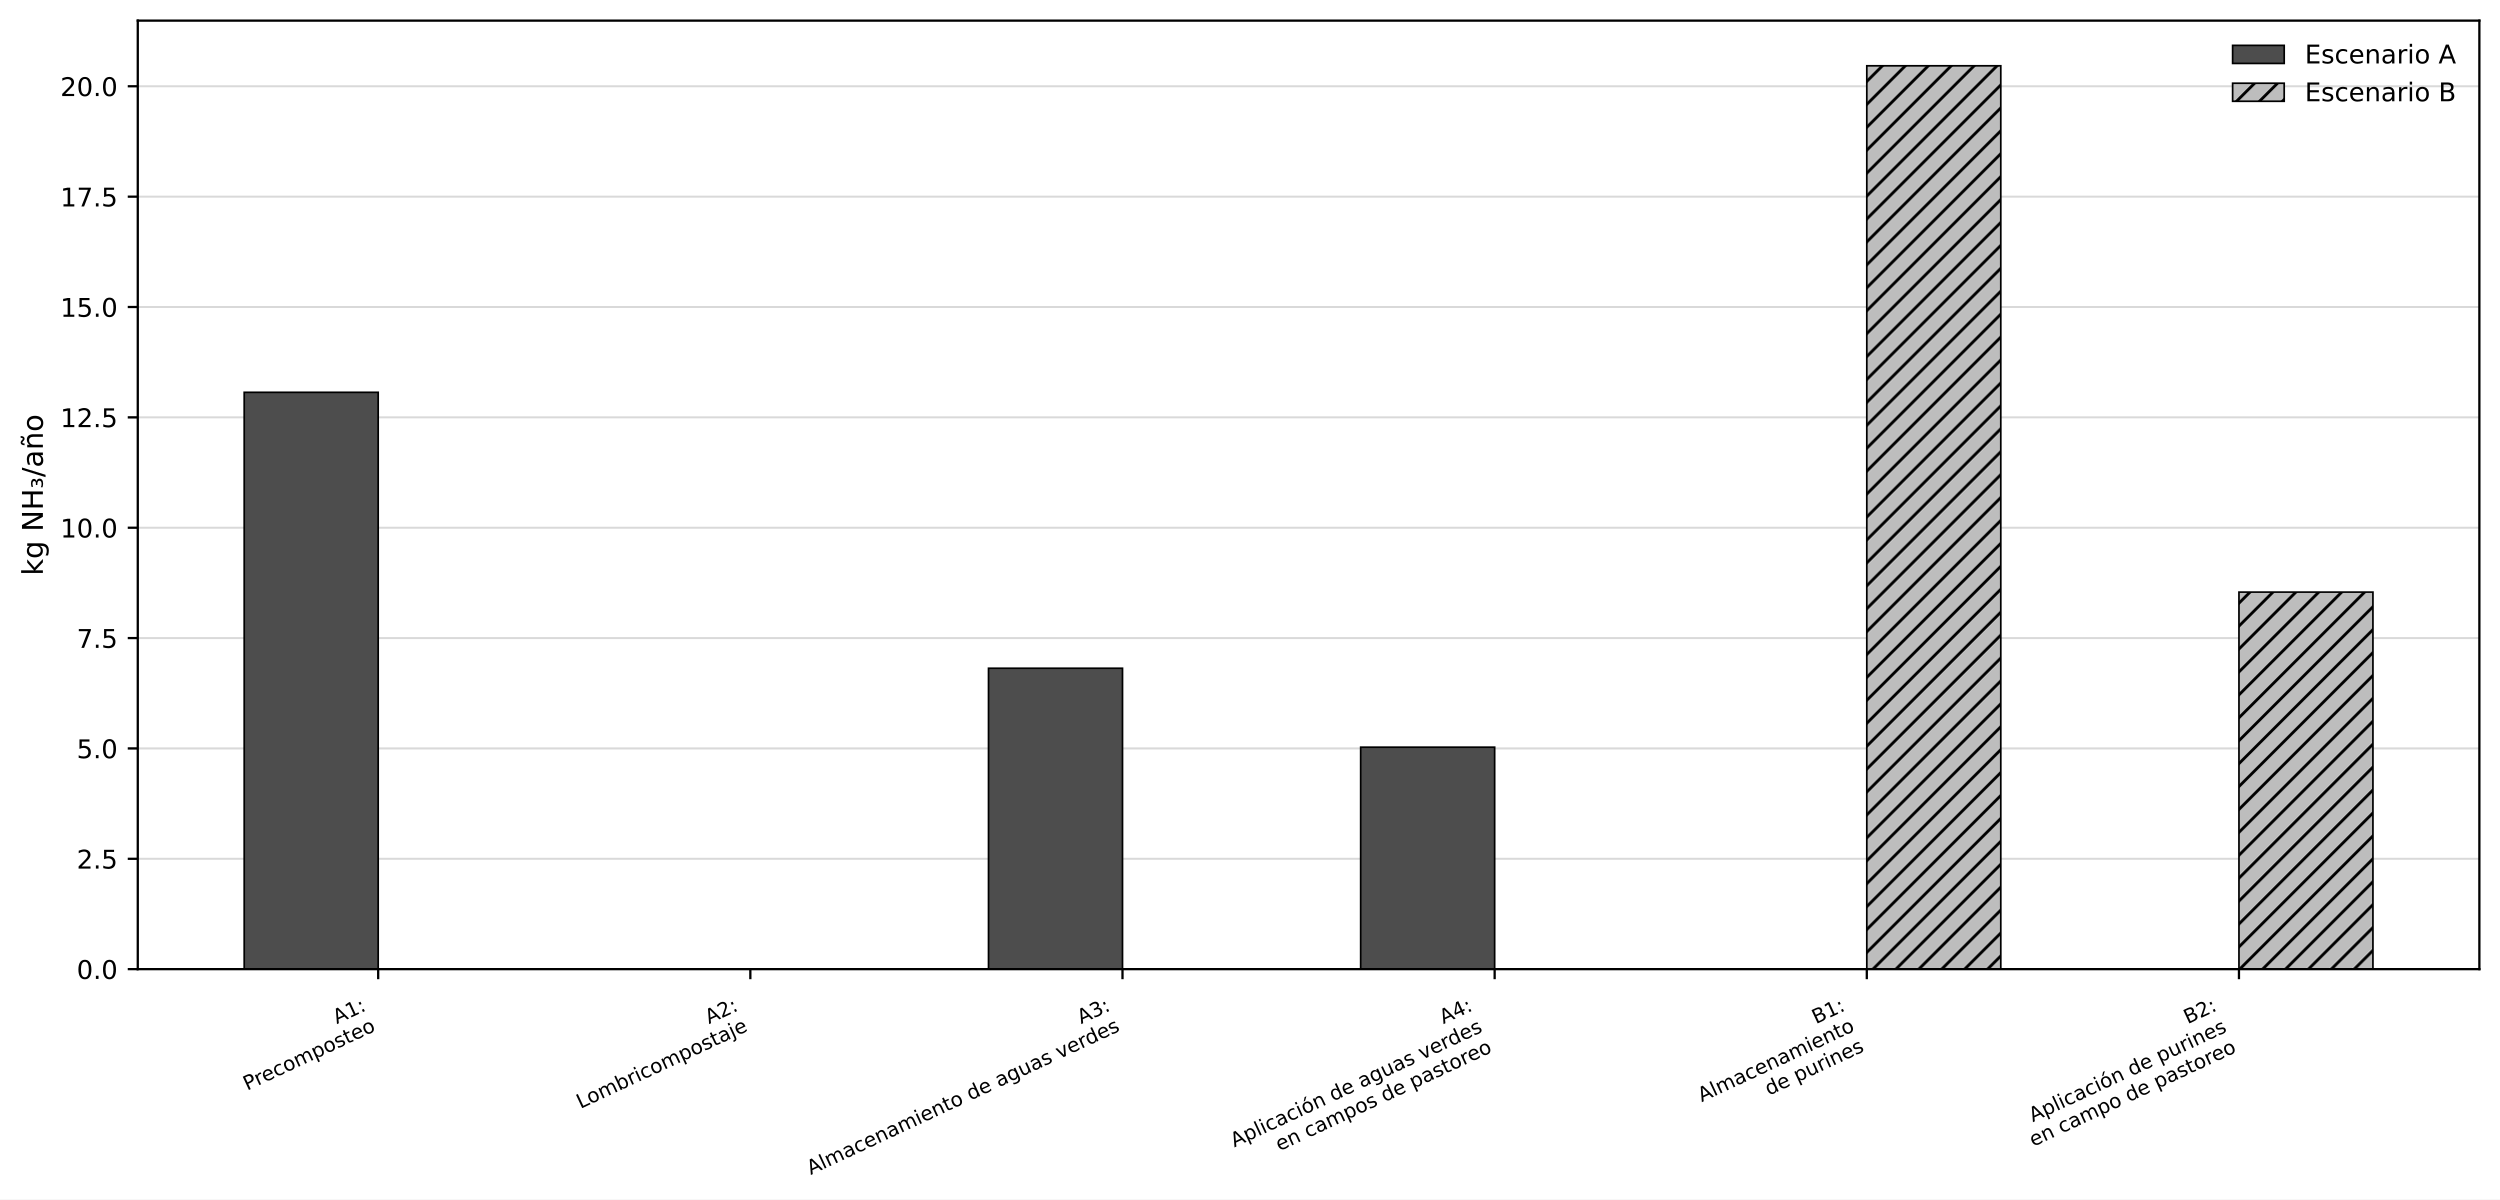
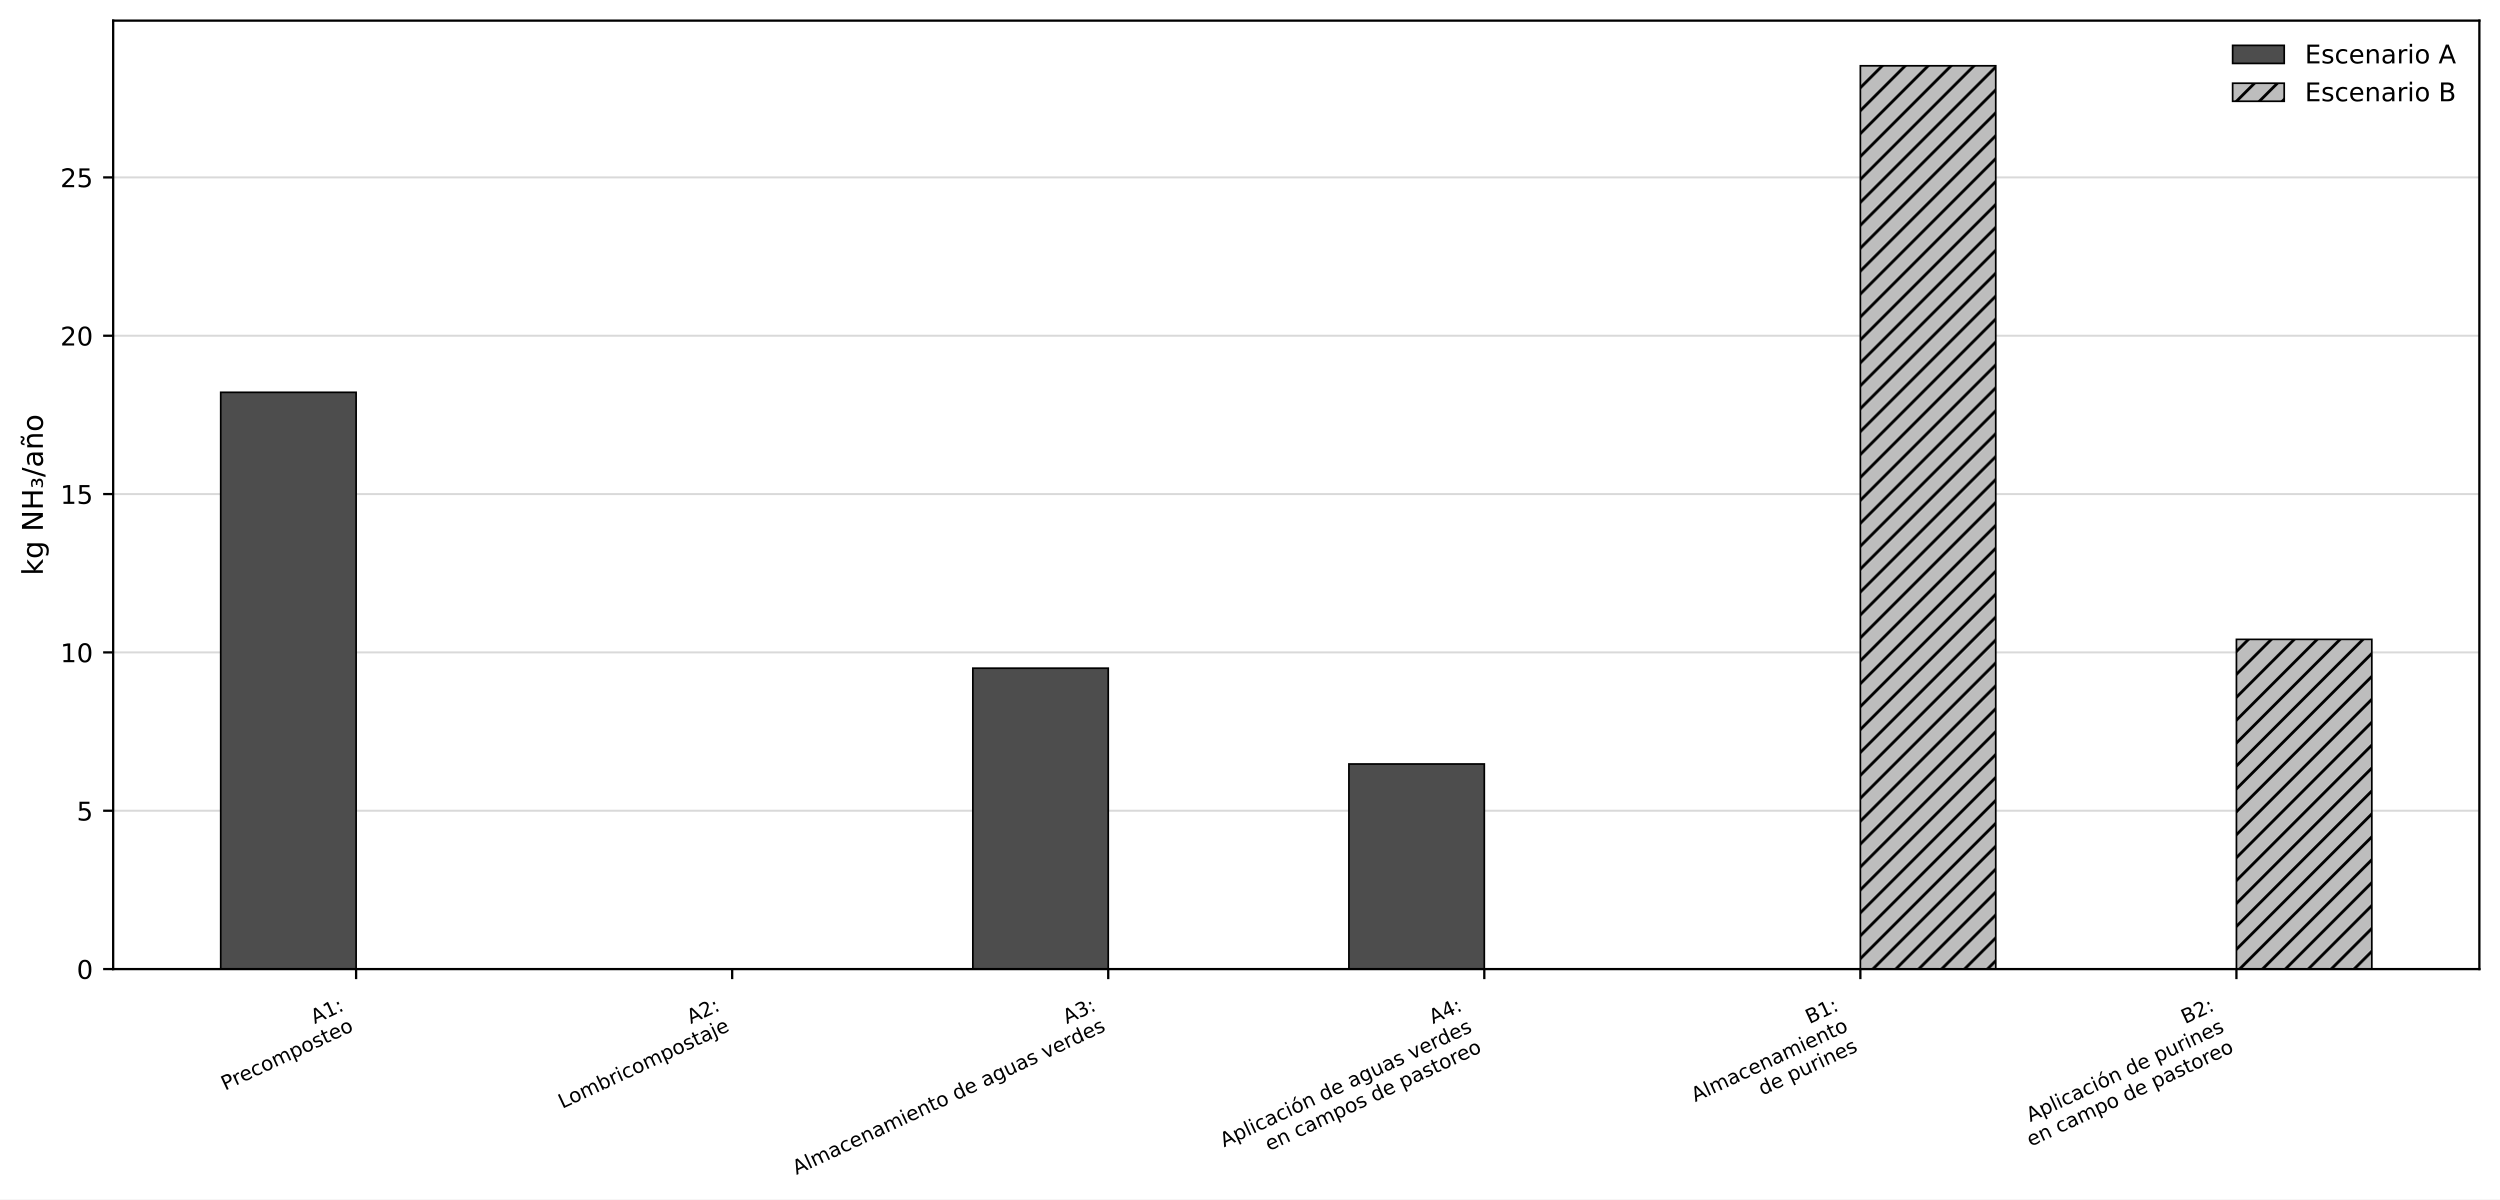
- <svg xmlns="http://www.w3.org/2000/svg" xmlns:xlink="http://www.w3.org/1999/xlink" width="872.584pt" height="418.665pt" viewBox="0 0 872.584 418.665" version="1.1">
+ <svg xmlns="http://www.w3.org/2000/svg" xmlns:xlink="http://www.w3.org/1999/xlink" width="872.638pt" height="418.665pt" viewBox="0 0 872.638 418.665" version="1.1">
  <defs>
    <style type="text/css">*{stroke-linejoin: round; stroke-linecap: butt}</style>
  </defs>
  <g id="figure_1">
    <g id="patch_1">
-       <path d="M 0 418.665  L 872.584 418.665  L 872.584 0  L 0 0  z " style="fill: #ffffff" />
+       <path d="M 0 418.665 L 872.638 418.665 L 872.638 0 L 0 0 z " style="fill: #ffffff" />
    </g>
    <g id="axes_1">
      <g id="patch_2">
-         <path d="M 48.087 338.264  L 865.384 338.264  L 865.384 7.2  L 48.087 7.2  z " style="fill: #ffffff" />
+         <path d="M 39.501 338.264 L 865.438 338.264 L 865.438 7.2 L 39.501 7.2 z " style="fill: #ffffff" />
      </g>
      <g id="matplotlib.axis_1">
        <g id="xtick_1">
          <g id="line2d_1">
            <defs>
-               <path id="mbb19c0b1c1" d="M 0 0  L 0 3.5  " style="stroke: #000000; stroke-width: 0.8" />
+               <path id="m8512bdd903" d="M 0 0 L 0 3.5 " style="stroke: #000000; stroke-width: 0.8" />
            </defs>
            <g>
-               <use xlink:href="#mbb19c0b1c1" x="131.999" y="338.264" style="stroke: #000000; stroke-width: 0.8" />
+               <use xlink:href="#m8512bdd903" x="124.3" y="338.264" style="stroke: #000000; stroke-width: 0.8" />
            </g>
          </g>
          <g id="text_1">
-             <text style="font-size: 7px; font-family: 'DejaVu Sans'" transform="translate(117.558 357.4867) rotate(-25)">A1:</text>
-             <text style="font-size: 7px; font-family: 'DejaVu Sans'" transform="translate(86.26435 380.7279) rotate(-25)">Precomposteo</text>
+             <text style="font-size: 7px; font-family: 'DejaVu Sans'" transform="translate(109.8586 357.4867) rotate(-25)">A1:</text>
+             <text style="font-size: 7px; font-family: 'DejaVu Sans'" transform="translate(78.56486 380.7279) rotate(-25)">Precomposteo</text>
          </g>
        </g>
        <g id="xtick_2">
          <g id="line2d_2">
            <g>
-               <use xlink:href="#mbb19c0b1c1" x="261.894" y="338.264" style="stroke: #000000; stroke-width: 0.8" />
+               <use xlink:href="#m8512bdd903" x="255.568" y="338.264" style="stroke: #000000; stroke-width: 0.8" />
            </g>
          </g>
          <g id="text_2">
-             <text style="font-size: 7px; font-family: 'DejaVu Sans'" transform="translate(247.4527 357.4867) rotate(-25)">A2:</text>
-             <text style="font-size: 7px; font-family: 'DejaVu Sans'" transform="translate(202.5904 387.0551) rotate(-25)">Lombricompostaje</text>
+             <text style="font-size: 7px; font-family: 'DejaVu Sans'" transform="translate(241.1263 357.4867) rotate(-25)">A2:</text>
+             <text style="font-size: 7px; font-family: 'DejaVu Sans'" transform="translate(196.2641 387.0551) rotate(-25)">Lombricompostaje</text>
          </g>
        </g>
        <g id="xtick_3">
          <g id="line2d_3">
            <g>
-               <use xlink:href="#mbb19c0b1c1" x="391.789" y="338.264" style="stroke: #000000; stroke-width: 0.8" />
+               <use xlink:href="#m8512bdd903" x="386.835" y="338.264" style="stroke: #000000; stroke-width: 0.8" />
            </g>
          </g>
          <g id="text_3">
-             <text style="font-size: 7px; font-family: 'DejaVu Sans'" transform="translate(377.3473 357.4867) rotate(-25)">A3:</text>
-             <text style="font-size: 7px; font-family: 'DejaVu Sans'" transform="translate(282.9679 410.1453) rotate(-25)">Almacenamiento de aguas verdes</text>
+             <text style="font-size: 7px; font-family: 'DejaVu Sans'" transform="translate(372.3941 357.4867) rotate(-25)">A3:</text>
+             <text style="font-size: 7px; font-family: 'DejaVu Sans'" transform="translate(278.0148 410.1453) rotate(-25)">Almacenamiento de aguas verdes</text>
          </g>
        </g>
        <g id="xtick_4">
          <g id="line2d_4">
            <g>
-               <use xlink:href="#mbb19c0b1c1" x="521.683" y="338.264" style="stroke: #000000; stroke-width: 0.8" />
+               <use xlink:href="#m8512bdd903" x="518.103" y="338.264" style="stroke: #000000; stroke-width: 0.8" />
            </g>
          </g>
          <g id="text_4">
-             <text style="font-size: 7px; font-family: 'DejaVu Sans'" transform="translate(503.7872 357.4867) rotate(-25)">A4:</text>
-             <text style="font-size: 7px; font-family: 'DejaVu Sans'" transform="translate(430.8335 400.5251) rotate(-25)">Aplicación de aguas verdes</text>
-             <text style="font-size: 7px; font-family: 'DejaVu Sans'" transform="translate(446.5539 401.8433) rotate(-25)">en campos de pastoreo</text>
+             <text style="font-size: 7px; font-family: 'DejaVu Sans'" transform="translate(500.2072 357.4867) rotate(-25)">A4:</text>
+             <text style="font-size: 7px; font-family: 'DejaVu Sans'" transform="translate(427.2535 400.5251) rotate(-25)">Aplicación de aguas verdes</text>
+             <text style="font-size: 7px; font-family: 'DejaVu Sans'" transform="translate(442.974 401.8433) rotate(-25)">en campos de pastoreo</text>
          </g>
        </g>
        <g id="xtick_5">
          <g id="line2d_5">
            <g>
-               <use xlink:href="#mbb19c0b1c1" x="651.578" y="338.264" style="stroke: #000000; stroke-width: 0.8" />
+               <use xlink:href="#m8512bdd903" x="649.371" y="338.264" style="stroke: #000000; stroke-width: 0.8" />
            </g>
          </g>
          <g id="text_5">
-             <text style="font-size: 7px; font-family: 'DejaVu Sans'" transform="translate(633.8109 357.4927) rotate(-25)">B1:</text>
-             <text style="font-size: 7px; font-family: 'DejaVu Sans'" transform="translate(593.9447 384.7314) rotate(-25)">Almacenamiento</text>
-             <text style="font-size: 7px; font-family: 'DejaVu Sans'" transform="translate(617.3674 382.458) rotate(-25)">de purines</text>
+             <text style="font-size: 7px; font-family: 'DejaVu Sans'" transform="translate(631.6041 357.4927) rotate(-25)">B1:</text>
+             <text style="font-size: 7px; font-family: 'DejaVu Sans'" transform="translate(591.7379 384.7314) rotate(-25)">Almacenamiento</text>
+             <text style="font-size: 7px; font-family: 'DejaVu Sans'" transform="translate(615.1606 382.458) rotate(-25)">de purines</text>
          </g>
        </g>
        <g id="xtick_6">
          <g id="line2d_6">
            <g>
-               <use xlink:href="#mbb19c0b1c1" x="781.472" y="338.264" style="stroke: #000000; stroke-width: 0.8" />
+               <use xlink:href="#m8512bdd903" x="780.639" y="338.264" style="stroke: #000000; stroke-width: 0.8" />
            </g>
          </g>
          <g id="text_6">
-             <text style="font-size: 7px; font-family: 'DejaVu Sans'" transform="translate(763.5635 357.4927) rotate(-25)">B2:</text>
-             <text style="font-size: 7px; font-family: 'DejaVu Sans'" transform="translate(709.5114 391.7171) rotate(-25)">Aplicación de purines</text>
-             <text style="font-size: 7px; font-family: 'DejaVu Sans'" transform="translate(709.6481 400.3022) rotate(-25)">en campo de pastoreo</text>
+             <text style="font-size: 7px; font-family: 'DejaVu Sans'" transform="translate(762.7299 357.4927) rotate(-25)">B2:</text>
+             <text style="font-size: 7px; font-family: 'DejaVu Sans'" transform="translate(708.6778 391.7171) rotate(-25)">Aplicación de purines</text>
+             <text style="font-size: 7px; font-family: 'DejaVu Sans'" transform="translate(708.8144 400.3022) rotate(-25)">en campo de pastoreo</text>
          </g>
        </g>
      </g>
      <g id="matplotlib.axis_2">
        <g id="ytick_1">
          <g id="line2d_7">
-             <path d="M 48.087 338.264  L 865.384 338.264  " clip-path="url(#pdc4da52ec1)" style="fill: none; stroke: #d9d9d9; stroke-width: 0.7; stroke-linecap: square" />
+             <path d="M 39.501 338.264 L 865.438 338.264 " clip-path="url(#pab1ca16d95)" style="fill: none; stroke: #d9d9d9; stroke-width: 0.7; stroke-linecap: square" />
          </g>
          <g id="line2d_8">
            <defs>
-               <path id="m04ba24c5b1" d="M 0 0  L -3.5 0  " style="stroke: #000000; stroke-width: 0.8" />
+               <path id="me50acbb753" d="M 0 0 L -3.5 0 " style="stroke: #000000; stroke-width: 0.8" />
            </defs>
            <g>
-               <use xlink:href="#m04ba24c5b1" x="48.087" y="338.264" style="stroke: #000000; stroke-width: 0.8" />
+               <use xlink:href="#me50acbb753" x="39.501" y="338.264" style="stroke: #000000; stroke-width: 0.8" />
            </g>
          </g>
          <g id="text_7">
-             <text style="font-size: 9px; font-family: 'DejaVu Sans'; text-anchor: end" x="41.087" y="341.683" transform="rotate(-0 41.0875 341.6829)">0.0</text>
+             <text style="font-size: 9px; font-family: 'DejaVu Sans'; text-anchor: end" x="32.501" y="341.683" transform="rotate(-0 32.50094 341.6829)">0</text>
          </g>
        </g>
        <g id="ytick_2">
          <g id="line2d_9">
-             <path d="M 48.087 299.745  L 865.384 299.745  " clip-path="url(#pdc4da52ec1)" style="fill: none; stroke: #d9d9d9; stroke-width: 0.7; stroke-linecap: square" />
+             <path d="M 39.501 282.995 L 865.438 282.995 " clip-path="url(#pab1ca16d95)" style="fill: none; stroke: #d9d9d9; stroke-width: 0.7; stroke-linecap: square" />
          </g>
          <g id="line2d_10">
            <g>
-               <use xlink:href="#m04ba24c5b1" x="48.087" y="299.745" style="stroke: #000000; stroke-width: 0.8" />
+               <use xlink:href="#me50acbb753" x="39.501" y="282.995" style="stroke: #000000; stroke-width: 0.8" />
            </g>
          </g>
          <g id="text_8">
-             <text style="font-size: 9px; font-family: 'DejaVu Sans'; text-anchor: end" x="41.087" y="303.164" transform="rotate(-0 41.0875 303.1645)">2.5</text>
+             <text style="font-size: 9px; font-family: 'DejaVu Sans'; text-anchor: end" x="32.501" y="286.415" transform="rotate(-0 32.50094 286.4146)">5</text>
          </g>
        </g>
        <g id="ytick_3">
          <g id="line2d_11">
-             <path d="M 48.087 261.227  L 865.384 261.227  " clip-path="url(#pdc4da52ec1)" style="fill: none; stroke: #d9d9d9; stroke-width: 0.7; stroke-linecap: square" />
+             <path d="M 39.501 227.727 L 865.438 227.727 " clip-path="url(#pab1ca16d95)" style="fill: none; stroke: #d9d9d9; stroke-width: 0.7; stroke-linecap: square" />
          </g>
          <g id="line2d_12">
            <g>
-               <use xlink:href="#m04ba24c5b1" x="48.087" y="261.227" style="stroke: #000000; stroke-width: 0.8" />
+               <use xlink:href="#me50acbb753" x="39.501" y="227.727" style="stroke: #000000; stroke-width: 0.8" />
            </g>
          </g>
          <g id="text_9">
-             <text style="font-size: 9px; font-family: 'DejaVu Sans'; text-anchor: end" x="41.087" y="264.646" transform="rotate(-0 41.0875 264.6461)">5.0</text>
+             <text style="font-size: 9px; font-family: 'DejaVu Sans'; text-anchor: end" x="32.501" y="231.146" transform="rotate(-0 32.50094 231.1464)">10</text>
          </g>
        </g>
        <g id="ytick_4">
          <g id="line2d_13">
-             <path d="M 48.087 222.708  L 865.384 222.708  " clip-path="url(#pdc4da52ec1)" style="fill: none; stroke: #d9d9d9; stroke-width: 0.7; stroke-linecap: square" />
+             <path d="M 39.501 172.459 L 865.438 172.459 " clip-path="url(#pab1ca16d95)" style="fill: none; stroke: #d9d9d9; stroke-width: 0.7; stroke-linecap: square" />
          </g>
          <g id="line2d_14">
            <g>
-               <use xlink:href="#m04ba24c5b1" x="48.087" y="222.708" style="stroke: #000000; stroke-width: 0.8" />
+               <use xlink:href="#me50acbb753" x="39.501" y="172.459" style="stroke: #000000; stroke-width: 0.8" />
            </g>
          </g>
          <g id="text_10">
-             <text style="font-size: 9px; font-family: 'DejaVu Sans'; text-anchor: end" x="41.087" y="226.128" transform="rotate(-0 41.0875 226.1276)">7.5</text>
+             <text style="font-size: 9px; font-family: 'DejaVu Sans'; text-anchor: end" x="32.501" y="175.878" transform="rotate(-0 32.50094 175.8782)">15</text>
          </g>
        </g>
        <g id="ytick_5">
          <g id="line2d_15">
-             <path d="M 48.087 184.19  L 865.384 184.19  " clip-path="url(#pdc4da52ec1)" style="fill: none; stroke: #d9d9d9; stroke-width: 0.7; stroke-linecap: square" />
+             <path d="M 39.501 117.191 L 865.438 117.191 " clip-path="url(#pab1ca16d95)" style="fill: none; stroke: #d9d9d9; stroke-width: 0.7; stroke-linecap: square" />
          </g>
          <g id="line2d_16">
            <g>
-               <use xlink:href="#m04ba24c5b1" x="48.087" y="184.19" style="stroke: #000000; stroke-width: 0.8" />
+               <use xlink:href="#me50acbb753" x="39.501" y="117.191" style="stroke: #000000; stroke-width: 0.8" />
            </g>
          </g>
          <g id="text_11">
-             <text style="font-size: 9px; font-family: 'DejaVu Sans'; text-anchor: end" x="41.087" y="187.609" transform="rotate(-0 41.0875 187.6092)">10.0</text>
+             <text style="font-size: 9px; font-family: 'DejaVu Sans'; text-anchor: end" x="32.501" y="120.61" transform="rotate(-0 32.50094 120.6099)">20</text>
          </g>
        </g>
        <g id="ytick_6">
          <g id="line2d_17">
-             <path d="M 48.087 145.672  L 865.384 145.672  " clip-path="url(#pdc4da52ec1)" style="fill: none; stroke: #d9d9d9; stroke-width: 0.7; stroke-linecap: square" />
+             <path d="M 39.501 61.922 L 865.438 61.922 " clip-path="url(#pab1ca16d95)" style="fill: none; stroke: #d9d9d9; stroke-width: 0.7; stroke-linecap: square" />
          </g>
          <g id="line2d_18">
            <g>
-               <use xlink:href="#m04ba24c5b1" x="48.087" y="145.672" style="stroke: #000000; stroke-width: 0.8" />
+               <use xlink:href="#me50acbb753" x="39.501" y="61.922" style="stroke: #000000; stroke-width: 0.8" />
            </g>
          </g>
          <g id="text_12">
-             <text style="font-size: 9px; font-family: 'DejaVu Sans'; text-anchor: end" x="41.087" y="149.091" transform="rotate(-0 41.0875 149.0908)">12.5</text>
-           </g>
-         </g>
-         <g id="ytick_7">
-           <g id="line2d_19">
-             <path d="M 48.087 107.153  L 865.384 107.153  " clip-path="url(#pdc4da52ec1)" style="fill: none; stroke: #d9d9d9; stroke-width: 0.7; stroke-linecap: square" />
-           </g>
-           <g id="line2d_20">
-             <g>
-               <use xlink:href="#m04ba24c5b1" x="48.087" y="107.153" style="stroke: #000000; stroke-width: 0.8" />
-             </g>
-           </g>
-           <g id="text_13">
-             <text style="font-size: 9px; font-family: 'DejaVu Sans'; text-anchor: end" x="41.087" y="110.572" transform="rotate(-0 41.0875 110.5724)">15.0</text>
-           </g>
-         </g>
-         <g id="ytick_8">
-           <g id="line2d_21">
-             <path d="M 48.087 68.635  L 865.384 68.635  " clip-path="url(#pdc4da52ec1)" style="fill: none; stroke: #d9d9d9; stroke-width: 0.7; stroke-linecap: square" />
-           </g>
-           <g id="line2d_22">
-             <g>
-               <use xlink:href="#m04ba24c5b1" x="48.087" y="68.635" style="stroke: #000000; stroke-width: 0.8" />
-             </g>
-           </g>
-           <g id="text_14">
-             <text style="font-size: 9px; font-family: 'DejaVu Sans'; text-anchor: end" x="41.087" y="72.054" transform="rotate(-0 41.0875 72.054)">17.5</text>
-           </g>
-         </g>
-         <g id="ytick_9">
-           <g id="line2d_23">
-             <path d="M 48.087 30.116  L 865.384 30.116  " clip-path="url(#pdc4da52ec1)" style="fill: none; stroke: #d9d9d9; stroke-width: 0.7; stroke-linecap: square" />
-           </g>
-           <g id="line2d_24">
-             <g>
-               <use xlink:href="#m04ba24c5b1" x="48.087" y="30.116" style="stroke: #000000; stroke-width: 0.8" />
-             </g>
-           </g>
-           <g id="text_15">
-             <text style="font-size: 9px; font-family: 'DejaVu Sans'; text-anchor: end" x="41.087" y="33.536" transform="rotate(-0 41.0875 33.53559)">20.0</text>
-           </g>
-         </g>
-         <g id="text_16">
+             <text style="font-size: 9px; font-family: 'DejaVu Sans'; text-anchor: end" x="32.501" y="65.342" transform="rotate(-0 32.50094 65.34168)">25</text>
+           </g>
+         </g>
+         <g id="text_13">
          <text style="font-size: 10px; font-family: 'DejaVu Sans'; text-anchor: middle" x="14.969" y="172.732" transform="rotate(-90 14.96875 172.7318)">kg NH₃/año</text>
        </g>
      </g>
      <g id="patch_3">
-         <path d="M 85.237 338.264  L 131.999 338.264  L 131.999 136.941  L 85.237 136.941  z " clip-path="url(#pdc4da52ec1)" style="fill: #4d4d4d; stroke: #000000; stroke-width: 0.6; stroke-linejoin: miter" />
+         <path d="M 77.044 338.264 L 124.3 338.264 L 124.3 136.941 L 77.044 136.941 z " clip-path="url(#pab1ca16d95)" style="fill: #4d4d4d; stroke: #000000; stroke-width: 0.6; stroke-linejoin: miter" />
      </g>
      <g id="patch_4">
-         <path d="M 215.132 338.264  L 261.894 338.264  L 261.894 338.264  L 215.132 338.264  z " clip-path="url(#pdc4da52ec1)" style="fill: #4d4d4d; stroke: #000000; stroke-width: 0.6; stroke-linejoin: miter" />
+         <path d="M 208.311 338.264 L 255.568 338.264 L 255.568 338.264 L 208.311 338.264 z " clip-path="url(#pab1ca16d95)" style="fill: #4d4d4d; stroke: #000000; stroke-width: 0.6; stroke-linejoin: miter" />
      </g>
      <g id="patch_5">
-         <path d="M 345.027 338.264  L 391.789 338.264  L 391.789 233.235  L 345.027 233.235  z " clip-path="url(#pdc4da52ec1)" style="fill: #4d4d4d; stroke: #000000; stroke-width: 0.6; stroke-linejoin: miter" />
+         <path d="M 339.579 338.264 L 386.835 338.264 L 386.835 233.235 L 339.579 233.235 z " clip-path="url(#pab1ca16d95)" style="fill: #4d4d4d; stroke: #000000; stroke-width: 0.6; stroke-linejoin: miter" />
      </g>
      <g id="patch_6">
-         <path d="M 474.921 338.264  L 521.683 338.264  L 521.683 260.794  L 474.921 260.794  z " clip-path="url(#pdc4da52ec1)" style="fill: #4d4d4d; stroke: #000000; stroke-width: 0.6; stroke-linejoin: miter" />
+         <path d="M 470.847 338.264 L 518.103 338.264 L 518.103 266.673 L 470.847 266.673 z " clip-path="url(#pab1ca16d95)" style="fill: #4d4d4d; stroke: #000000; stroke-width: 0.6; stroke-linejoin: miter" />
      </g>
      <g id="patch_7">
-         <path d="M 604.816 338.264  L 651.578 338.264  L 651.578 338.264  L 604.816 338.264  z " clip-path="url(#pdc4da52ec1)" style="fill: #4d4d4d; stroke: #000000; stroke-width: 0.6; stroke-linejoin: miter" />
+         <path d="M 602.115 338.264 L 649.371 338.264 L 649.371 338.264 L 602.115 338.264 z " clip-path="url(#pab1ca16d95)" style="fill: #4d4d4d; stroke: #000000; stroke-width: 0.6; stroke-linejoin: miter" />
      </g>
      <g id="patch_8">
-         <path d="M 734.71 338.264  L 781.472 338.264  L 781.472 338.264  L 734.71 338.264  z " clip-path="url(#pdc4da52ec1)" style="fill: #4d4d4d; stroke: #000000; stroke-width: 0.6; stroke-linejoin: miter" />
+         <path d="M 733.382 338.264 L 780.639 338.264 L 780.639 338.264 L 733.382 338.264 z " clip-path="url(#pab1ca16d95)" style="fill: #4d4d4d; stroke: #000000; stroke-width: 0.6; stroke-linejoin: miter" />
      </g>
      <g id="patch_9">
-         <path d="M 131.999 338.264  L 178.761 338.264  L 178.761 338.264  L 131.999 338.264  z " clip-path="url(#pdc4da52ec1)" style="fill: url(#h34342b1783); stroke: #000000; stroke-width: 0.6; stroke-linejoin: miter" />
+         <path d="M 124.3 338.264 L 171.556 338.264 L 171.556 338.264 L 124.3 338.264 z " clip-path="url(#pab1ca16d95)" style="fill: url(#h616a057982); stroke: #000000; stroke-width: 0.6; stroke-linejoin: miter" />
      </g>
      <g id="patch_10">
-         <path d="M 261.894 338.264  L 308.656 338.264  L 308.656 338.264  L 261.894 338.264  z " clip-path="url(#pdc4da52ec1)" style="fill: url(#h34342b1783); stroke: #000000; stroke-width: 0.6; stroke-linejoin: miter" />
+         <path d="M 255.568 338.264 L 302.824 338.264 L 302.824 338.264 L 255.568 338.264 z " clip-path="url(#pab1ca16d95)" style="fill: url(#h616a057982); stroke: #000000; stroke-width: 0.6; stroke-linejoin: miter" />
      </g>
      <g id="patch_11">
-         <path d="M 391.789 338.264  L 438.551 338.264  L 438.551 338.264  L 391.789 338.264  z " clip-path="url(#pdc4da52ec1)" style="fill: url(#h34342b1783); stroke: #000000; stroke-width: 0.6; stroke-linejoin: miter" />
+         <path d="M 386.835 338.264 L 434.092 338.264 L 434.092 338.264 L 386.835 338.264 z " clip-path="url(#pab1ca16d95)" style="fill: url(#h616a057982); stroke: #000000; stroke-width: 0.6; stroke-linejoin: miter" />
      </g>
      <g id="patch_12">
-         <path d="M 521.683 338.264  L 568.445 338.264  L 568.445 338.264  L 521.683 338.264  z " clip-path="url(#pdc4da52ec1)" style="fill: url(#h34342b1783); stroke: #000000; stroke-width: 0.6; stroke-linejoin: miter" />
+         <path d="M 518.103 338.264 L 565.36 338.264 L 565.36 338.264 L 518.103 338.264 z " clip-path="url(#pab1ca16d95)" style="fill: url(#h616a057982); stroke: #000000; stroke-width: 0.6; stroke-linejoin: miter" />
      </g>
      <g id="patch_13">
-         <path d="M 651.578 338.264  L 698.34 338.264  L 698.34 22.965  L 651.578 22.965  z " clip-path="url(#pdc4da52ec1)" style="fill: url(#h34342b1783); stroke: #000000; stroke-width: 0.6; stroke-linejoin: miter" />
+         <path d="M 649.371 338.264 L 696.627 338.264 L 696.627 22.965 L 649.371 22.965 z " clip-path="url(#pab1ca16d95)" style="fill: url(#h616a057982); stroke: #000000; stroke-width: 0.6; stroke-linejoin: miter" />
      </g>
      <g id="patch_14">
-         <path d="M 781.472 338.264  L 828.235 338.264  L 828.235 206.663  L 781.472 206.663  z " clip-path="url(#pdc4da52ec1)" style="fill: url(#h34342b1783); stroke: #000000; stroke-width: 0.6; stroke-linejoin: miter" />
+         <path d="M 780.639 338.264 L 827.895 338.264 L 827.895 223.176 L 780.639 223.176 z " clip-path="url(#pab1ca16d95)" style="fill: url(#h616a057982); stroke: #000000; stroke-width: 0.6; stroke-linejoin: miter" />
      </g>
      <g id="patch_15">
-         <path d="M 48.087 338.264  L 48.087 7.2  " style="fill: none; stroke: #000000; stroke-width: 0.8; stroke-linejoin: miter; stroke-linecap: square" />
+         <path d="M 39.501 338.264 L 39.501 7.2 " style="fill: none; stroke: #000000; stroke-width: 0.8; stroke-linejoin: miter; stroke-linecap: square" />
      </g>
      <g id="patch_16">
-         <path d="M 865.384 338.264  L 865.384 7.2  " style="fill: none; stroke: #000000; stroke-width: 0.8; stroke-linejoin: miter; stroke-linecap: square" />
+         <path d="M 865.438 338.264 L 865.438 7.2 " style="fill: none; stroke: #000000; stroke-width: 0.8; stroke-linejoin: miter; stroke-linecap: square" />
      </g>
      <g id="patch_17">
-         <path d="M 48.087 338.264  L 865.384 338.264  " style="fill: none; stroke: #000000; stroke-width: 0.8; stroke-linejoin: miter; stroke-linecap: square" />
+         <path d="M 39.501 338.264 L 865.438 338.264 " style="fill: none; stroke: #000000; stroke-width: 0.8; stroke-linejoin: miter; stroke-linecap: square" />
      </g>
      <g id="patch_18">
-         <path d="M 48.087 7.2  L 865.384 7.2  " style="fill: none; stroke: #000000; stroke-width: 0.8; stroke-linejoin: miter; stroke-linecap: square" />
+         <path d="M 39.501 7.2 L 865.438 7.2 " style="fill: none; stroke: #000000; stroke-width: 0.8; stroke-linejoin: miter; stroke-linecap: square" />
      </g>
      <g id="legend_1">
        <g id="patch_19">
-           <path d="M 779.261 22.139  L 797.261 22.139  L 797.261 15.839  L 779.261 15.839  z " style="fill: #4d4d4d; stroke: #000000; stroke-width: 0.6; stroke-linejoin: miter" />
-         </g>
-         <g id="text_17">
-           <text style="font-size: 9px; font-family: 'DejaVu Sans'; text-anchor: start" x="804.461" y="22.139" transform="rotate(-0 804.4614 22.13859)">Escenario A</text>
+           <path d="M 779.315 22.139 L 797.315 22.139 L 797.315 15.839 L 779.315 15.839 z " style="fill: #4d4d4d; stroke: #000000; stroke-width: 0.6; stroke-linejoin: miter" />
+         </g>
+         <g id="text_14">
+           <text style="font-size: 9px; font-family: 'DejaVu Sans'; text-anchor: start" x="804.515" y="22.139" transform="rotate(-0 804.5149 22.13859)">Escenario A</text>
        </g>
        <g id="patch_20">
-           <path d="M 779.261 35.349  L 797.261 35.349  L 797.261 29.049  L 779.261 29.049  z " style="fill: url(#h34342b1783); stroke: #000000; stroke-width: 0.6; stroke-linejoin: miter" />
-         </g>
-         <g id="text_18">
-           <text style="font-size: 9px; font-family: 'DejaVu Sans'; text-anchor: start" x="804.461" y="35.349" transform="rotate(-0 804.4614 35.34891)">Escenario B</text>
+           <path d="M 779.315 35.349 L 797.315 35.349 L 797.315 29.049 L 779.315 29.049 z " style="fill: url(#h616a057982); stroke: #000000; stroke-width: 0.6; stroke-linejoin: miter" />
+         </g>
+         <g id="text_15">
+           <text style="font-size: 9px; font-family: 'DejaVu Sans'; text-anchor: start" x="804.515" y="35.349" transform="rotate(-0 804.5149 35.34891)">Escenario B</text>
        </g>
      </g>
    </g>
  </g>
  <defs>
-     <clipPath id="pdc4da52ec1">
-       <rect x="48.087" y="7.2" width="817.297" height="331.064" />
+     <clipPath id="pab1ca16d95">
+       <rect x="39.501" y="7.2" width="825.937" height="331.064" />
    </clipPath>
  </defs>
  <defs>
-     <pattern id="h34342b1783" patternUnits="userSpaceOnUse" x="0" y="0" width="72" height="72">
+     <pattern id="h616a057982" patternUnits="userSpaceOnUse" x="0" y="0" width="72" height="72">
      <rect x="0" y="0" width="73" height="73" fill="#bdbdbd" />
-       <path d="M -36 36  L 36 -36  M -32 40  L 40 -32  M -28 44  L 44 -28  M -24 48  L 48 -24  M -20 52  L 52 -20  M -16 56  L 56 -16  M -12 60  L 60 -12  M -8 64  L 64 -8  M -4 68  L 68 -4  M 0 72  L 72 0  M 4 76  L 76 4  M 8 80  L 80 8  M 12 84  L 84 12  M 16 88  L 88 16  M 20 92  L 92 20  M 24 96  L 96 24  M 28 100  L 100 28  M 32 104  L 104 32  M 36 108  L 108 36  " style="fill: #000000; stroke: #000000; stroke-width: 1.0; stroke-linecap: butt; stroke-linejoin: miter" />
+       <path d="M -36 36 L 36 -36 M -32 40 L 40 -32 M -28 44 L 44 -28 M -24 48 L 48 -24 M -20 52 L 52 -20 M -16 56 L 56 -16 M -12 60 L 60 -12 M -8 64 L 64 -8 M -4 68 L 68 -4 M 0 72 L 72 0 M 4 76 L 76 4 M 8 80 L 80 8 M 12 84 L 84 12 M 16 88 L 88 16 M 20 92 L 92 20 M 24 96 L 96 24 M 28 100 L 100 28 M 32 104 L 104 32 M 36 108 L 108 36 " style="fill: #000000; stroke: #000000; stroke-width: 1.0; stroke-linecap: butt; stroke-linejoin: miter" />
    </pattern>
  </defs>
</svg>
